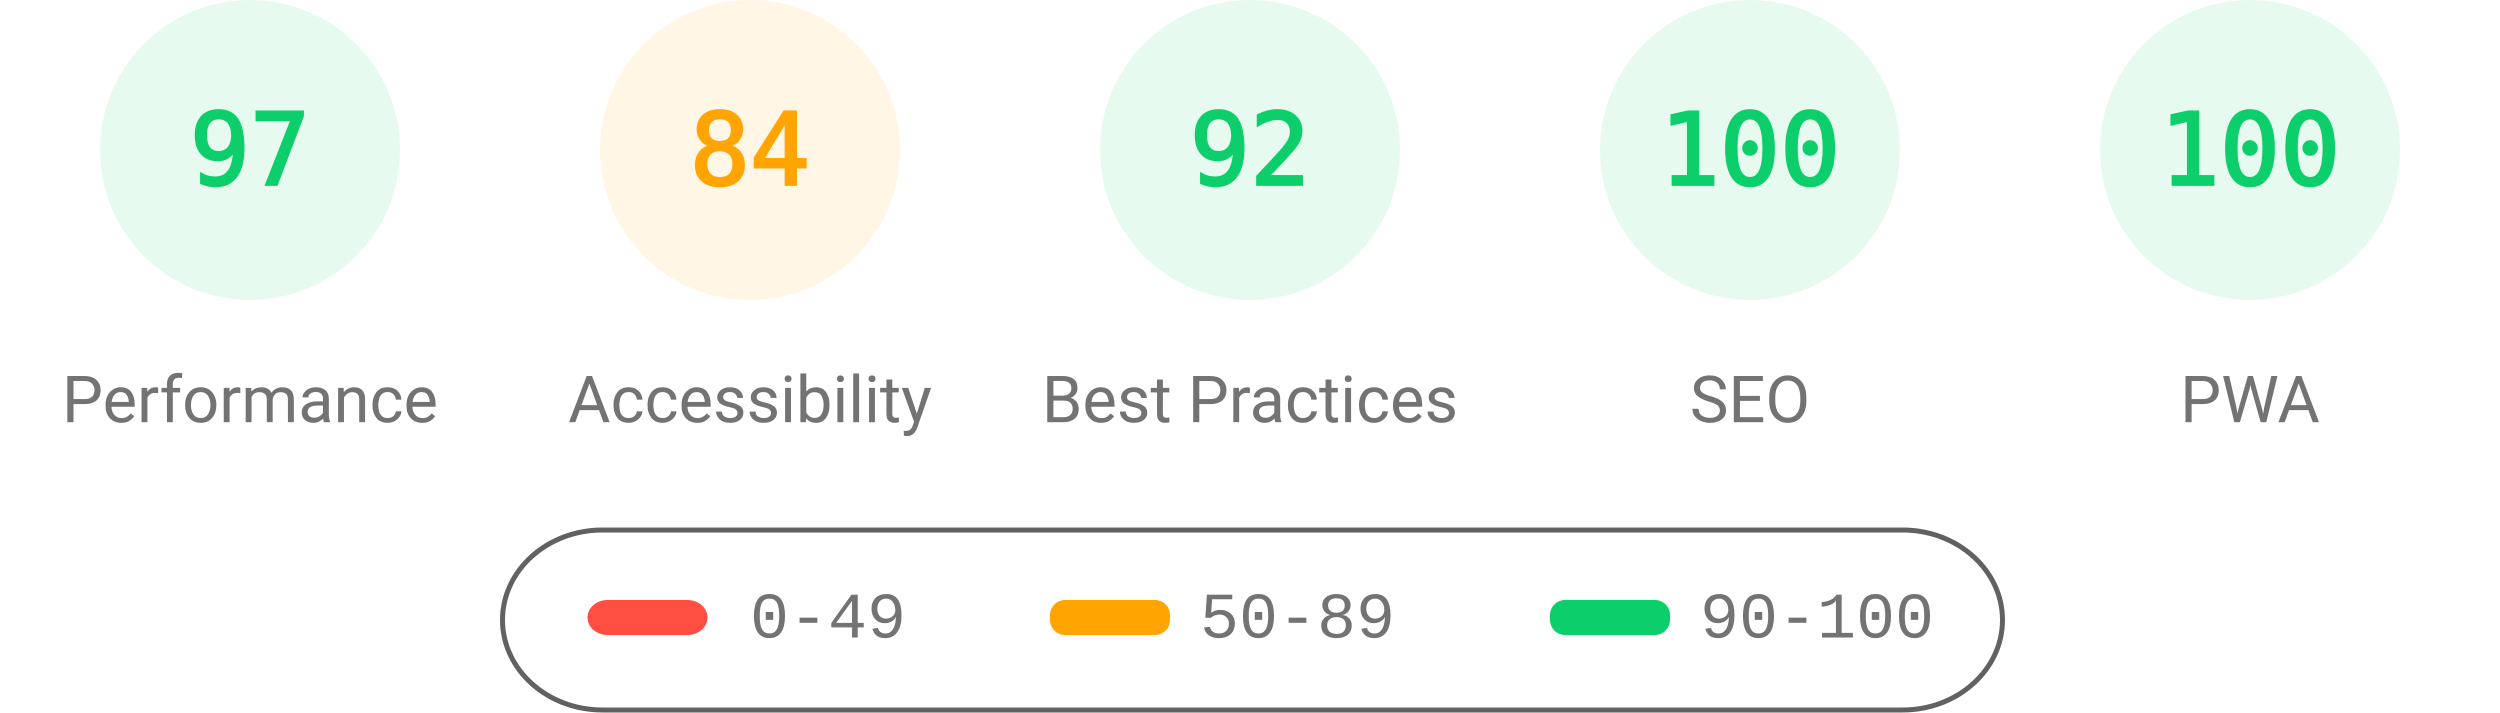
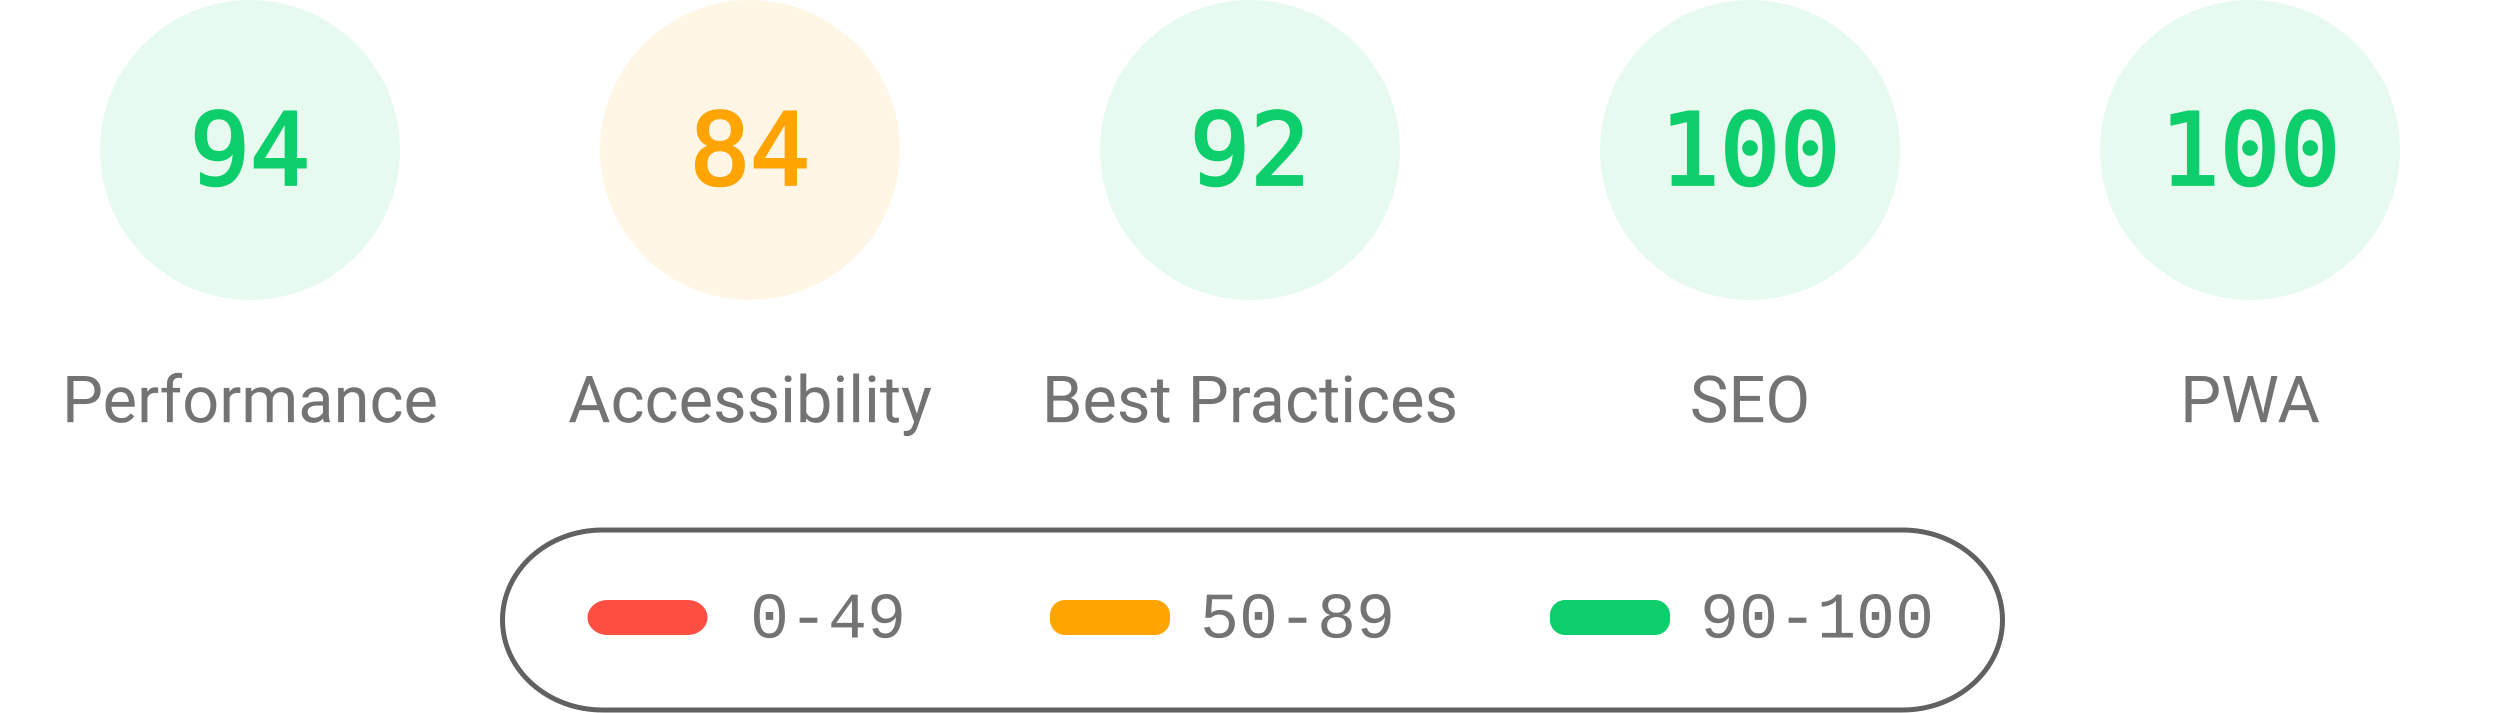
<svg xmlns="http://www.w3.org/2000/svg" fill="none" width="1000" height="285">
  <style>.gauge-base{opacity:.1}.gauge-arc{fill:none;animation-delay:250ms;stroke-linecap:round;transform:rotate(-90deg);transform-origin:100px 60px;animation:load-gauge 1s ease forwards}.guage-text{font-size:40px;font-family:monospace;text-align:center}.guage-red{color:#ff4e42;fill:#ff4e42;stroke:#ff4e42}.guage-orange{color:#ffa400;fill:#ffa400;stroke:#ffa400}.guage-green{color:#0cce6b;fill:#0cce6b;stroke:#0cce6b}.guage-undefined{color:#5c5c5c;fill:#5c5c5c;stroke:#5c5c5c}.guage-title{color:#737373;fill:#737373;stroke:none;font-size:26px;line-height:26px;font-family:Roboto,Halvetica,Arial,sans-serif}@keyframes load-gauge{from{stroke-dasharray:0 352.858}}</style>
  <svg class="guage-div guage-perf guage-green" viewBox="0 0 200 200" width="200" height="200">
    <circle class="gauge-base" r="56" cx="100" cy="60" stroke-width="8" />
-     <circle class="gauge-arc guage-arc-1" r="56" cx="100" cy="60" stroke-width="8" style="stroke-dasharray:341.302,351.858" />
-     <text class="guage-text" x="100" y="60" alignment-baseline="central" dominant-baseline="central" text-anchor="middle">97</text>
+     <circle class="gauge-arc guage-arc-1" r="56" cx="100" cy="60" stroke-width="8" style="stroke-dasharray:330.747,351.858" />
+     <text class="guage-text" x="100" y="60" alignment-baseline="central" dominant-baseline="central" text-anchor="middle">94</text>
    <text class="guage-title" x="100" y="160" alignment-baseline="central" dominant-baseline="central" text-anchor="middle">Performance</text>
  </svg>
  <svg class="guage-div guage-acc guage-orange" viewBox="0 0 200 200" width="200" height="200" x="200">
    <circle class="gauge-base" r="56" cx="100" cy="60" stroke-width="8" />
    <circle class="gauge-arc guage-arc-2" r="56" cx="100" cy="60" stroke-width="8" style="stroke-dasharray:295.561,351.858" />
    <text class="guage-text" x="100" y="60" alignment-baseline="central" dominant-baseline="central" text-anchor="middle">84</text>
    <text class="guage-title" x="100" y="160" alignment-baseline="central" dominant-baseline="central" text-anchor="middle">Accessibility</text>
  </svg>
  <svg class="guage-div guage-best guage-green" viewBox="0 0 200 200" width="200" height="200" x="400">
    <circle class="gauge-base" r="56" cx="100" cy="60" stroke-width="8" />
    <circle class="gauge-arc guage-arc-3" r="56" cx="100" cy="60" stroke-width="8" style="stroke-dasharray:323.709,351.858" />
    <text class="guage-text" x="100" y="60" alignment-baseline="central" dominant-baseline="central" text-anchor="middle">92</text>
    <text class="guage-title" x="100" y="160" alignment-baseline="central" dominant-baseline="central" text-anchor="middle">Best Practices</text>
  </svg>
  <svg class="guage-div guage-seo guage-green" viewBox="0 0 200 200" width="200" height="200" x="600">
    <circle class="gauge-base" r="56" cx="100" cy="60" stroke-width="8" />
    <circle class="gauge-arc guage-arc-4" r="56" cx="100" cy="60" stroke-width="8" style="stroke-dasharray:351.858,351.858" />
    <text class="guage-text" x="100" y="60" alignment-baseline="central" dominant-baseline="central" text-anchor="middle">100</text>
    <text class="guage-title" x="100" y="160" alignment-baseline="central" dominant-baseline="central" text-anchor="middle">SEO</text>
  </svg>
  <svg class="guage-div guage-pwa guage-green" viewBox="0 0 200 200" width="200" height="200" x="800">
    <circle class="gauge-base" r="56" cx="100" cy="60" stroke-width="8" />
    <circle class="gauge-arc guage-arc-4" r="56" cx="100" cy="60" stroke-width="8" style="stroke-dasharray:351.858,351.858" />
    <text class="guage-text" x="100" y="60" alignment-baseline="central" dominant-baseline="central" text-anchor="middle">100</text>
    <text class="guage-title" x="100" y="160" alignment-baseline="central" dominant-baseline="central" text-anchor="middle">PWA</text>
  </svg>
  <svg width="604" height="76" x="200" y="210">
    <path fill="none" id="canvas_background" d="M-1-1h604v80H-1z" />
    <rect fill-opacity="0" stroke="#616161" stroke-width="2" rx="40" id="svg_2" height="72" width="600" y="2" x="1" fill="#000" />
    <rect stroke="#000" rx="8" id="svg_3" height="14" width="48" y="30" x="35" stroke-opacity="null" stroke-width="0" fill="#ff4e42" />
    <rect stroke="#000" rx="6" id="svg_4" height="14" width="48" y="30" x="220" stroke-opacity="null" stroke-width="0" fill="#ffa400" />
    <rect stroke="#000" rx="6" id="svg_5" height="14" width="48" y="30" x="420" stroke-opacity="null" stroke-width="0" fill="#0cce6b" />
    <text xml:space="preserve" text-anchor="start" font-family="'Courier New', Courier, monospace" font-size="26" id="svg_6" y="45" x="100" stroke-opacity="null" stroke-width="0" stroke="#000" fill="#737373">0-49</text>
    <text xml:space="preserve" text-anchor="start" font-family="'Courier New', Courier, monospace" font-size="26" id="svg_7" y="45" x="280" stroke-opacity="null" stroke-width="0" stroke="#000" fill="#737373">50-89</text>
    <text xml:space="preserve" text-anchor="start" font-family="'Courier New', Courier, monospace" font-size="26" id="svg_8" y="45" x="480" stroke-opacity="null" stroke-width="0" stroke="#000" fill="#737373">90-100</text>
  </svg>
</svg>
